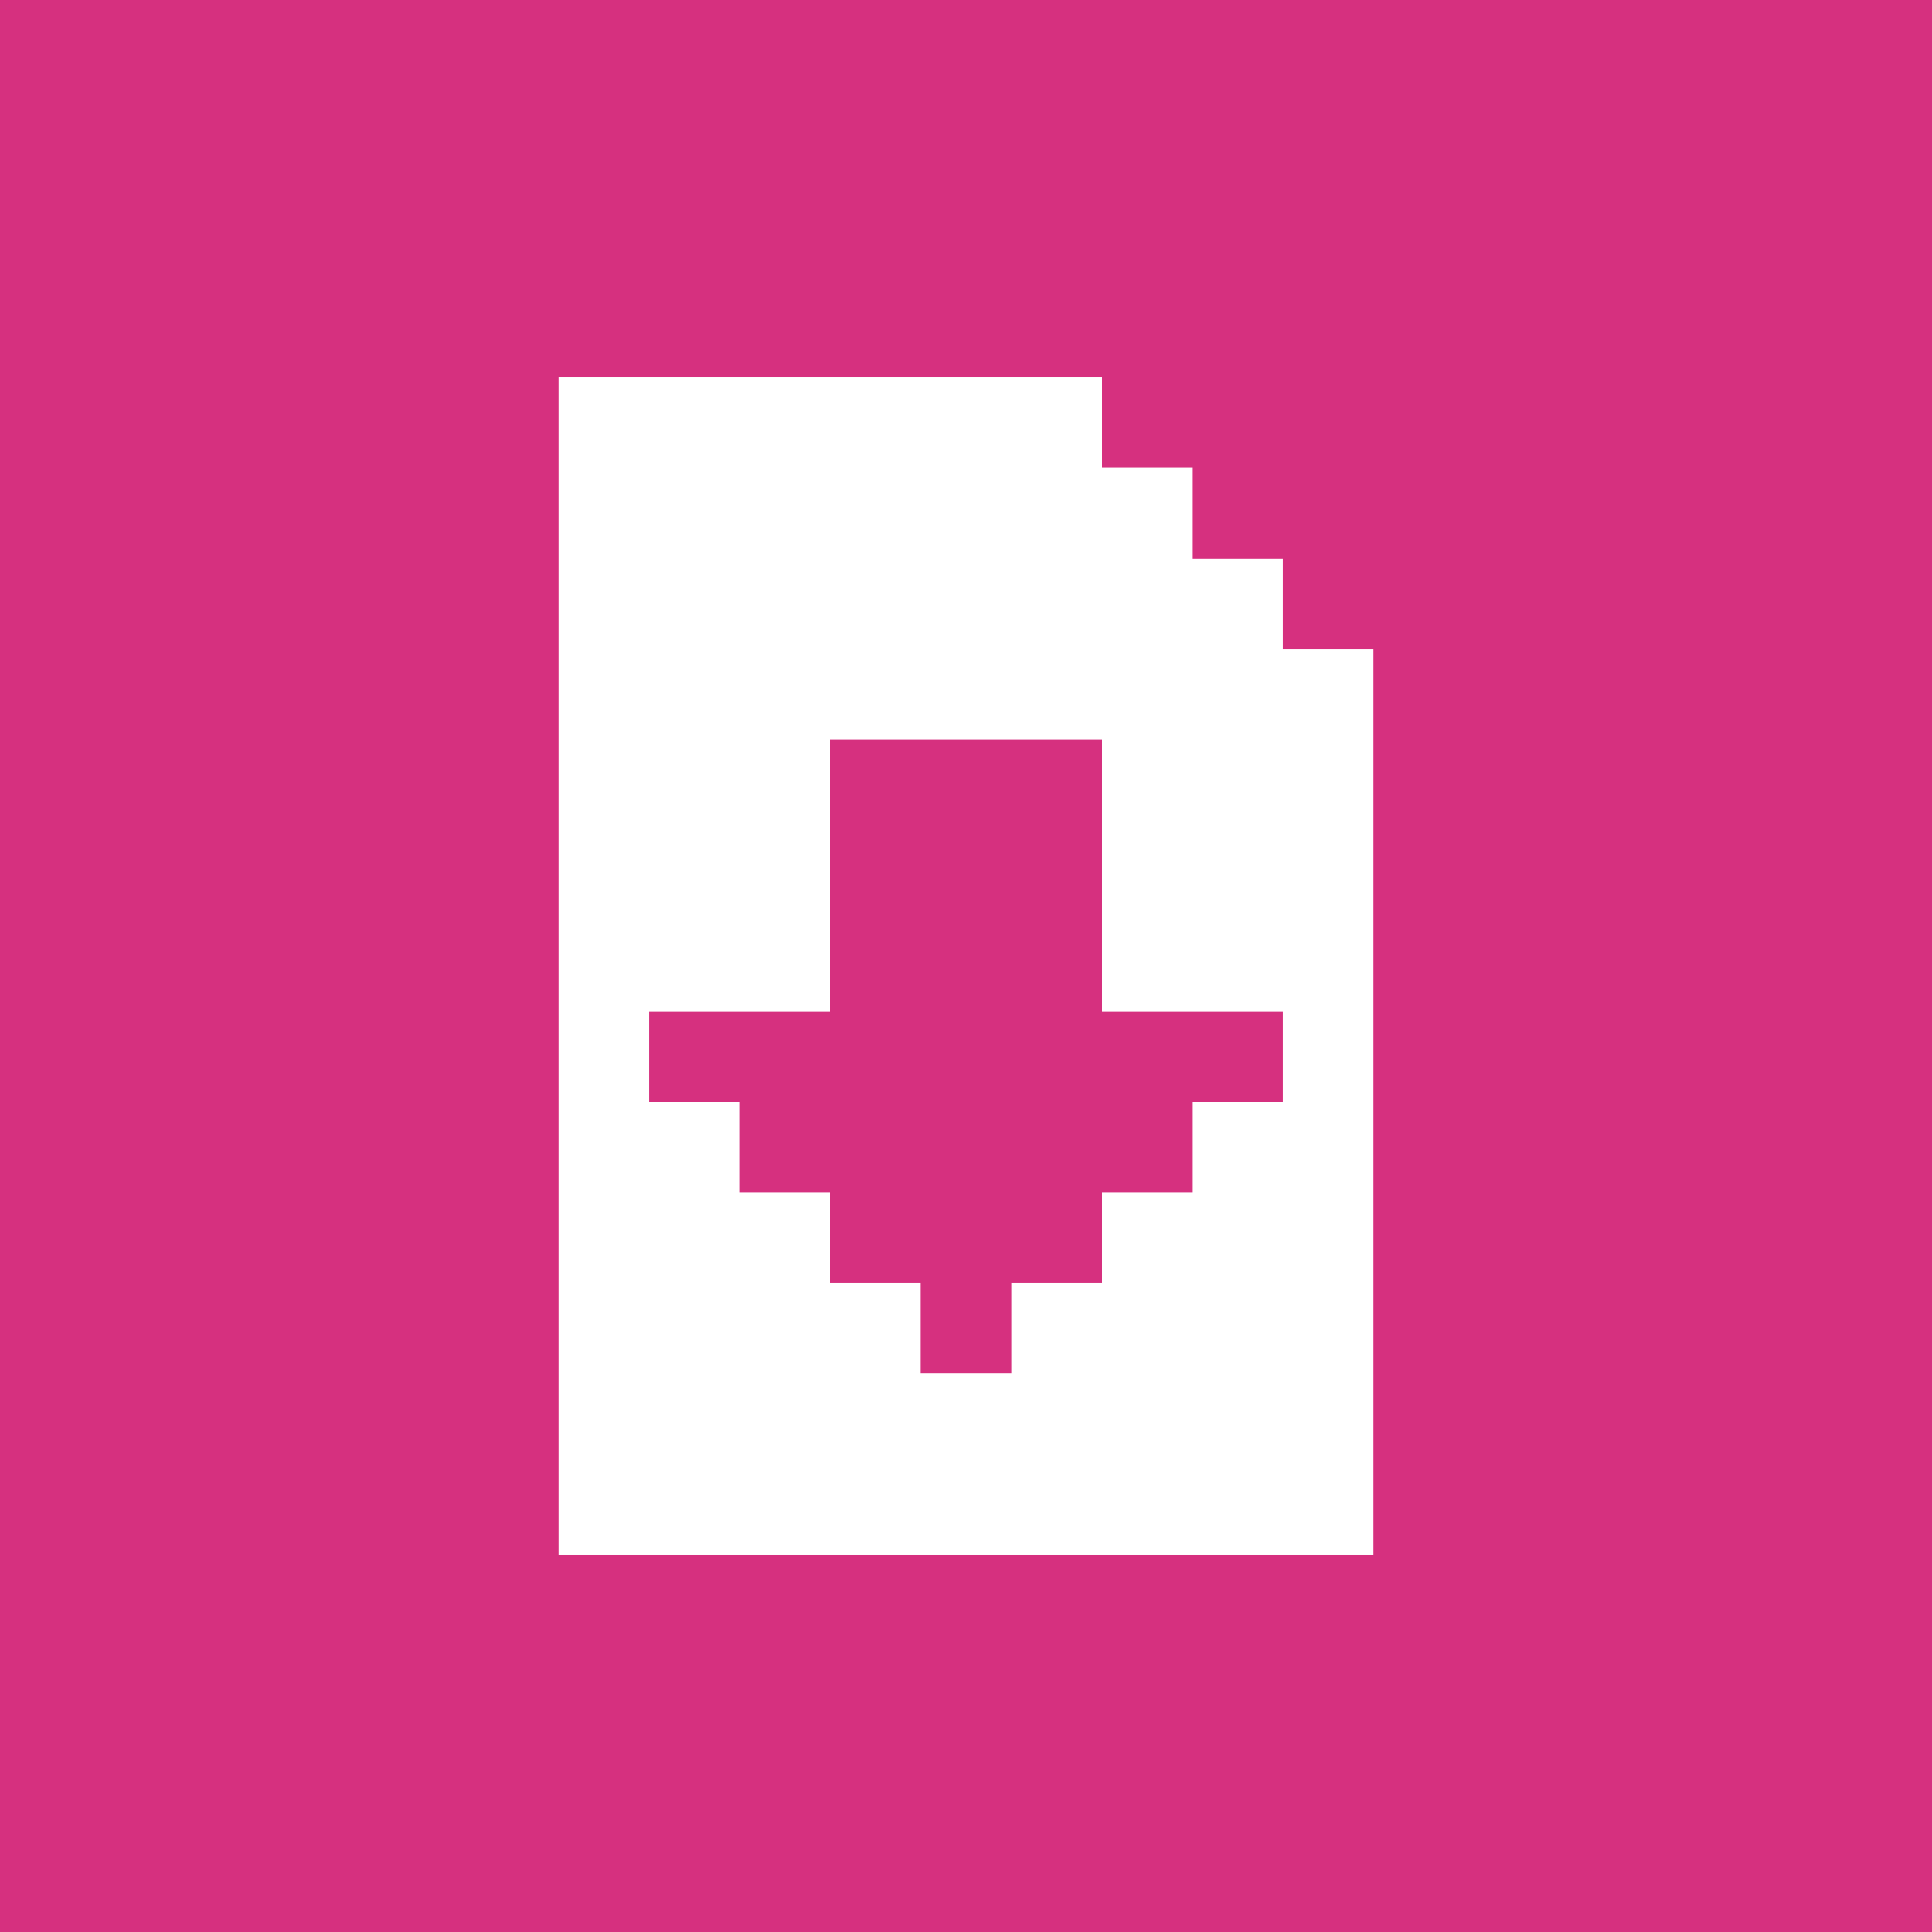
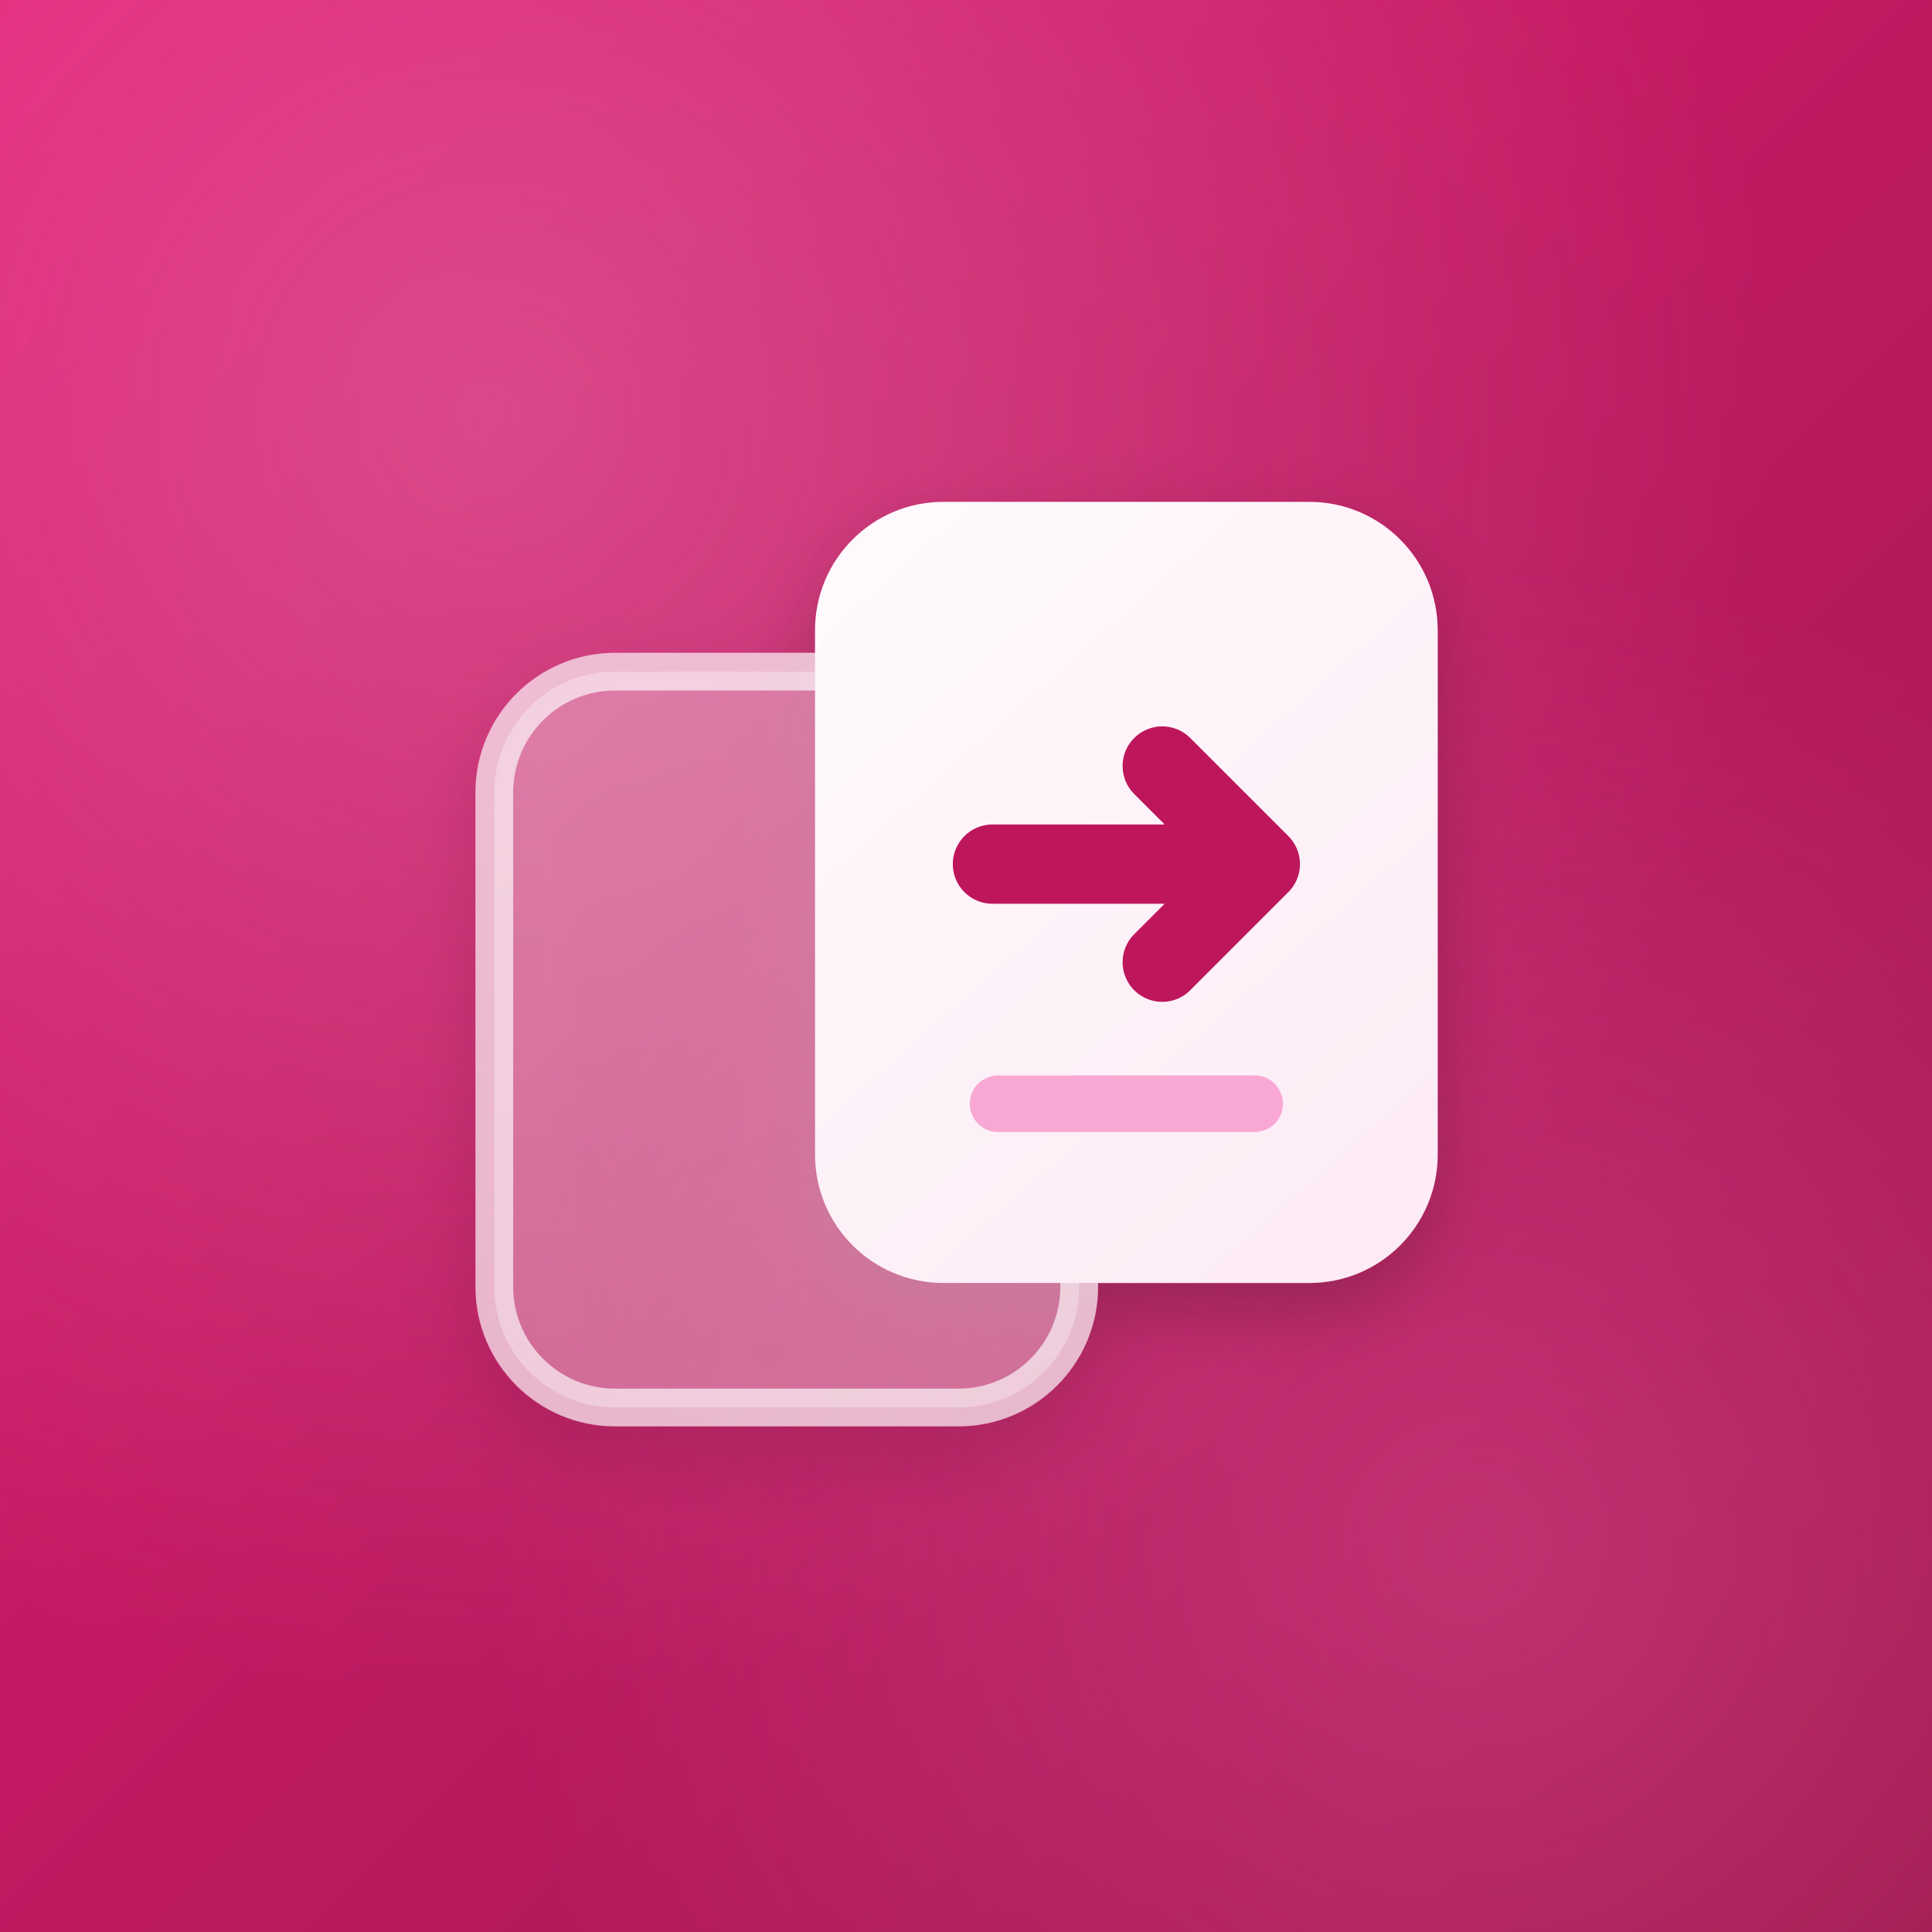
- <svg xmlns="http://www.w3.org/2000/svg" viewBox="0 0 1024 1024" shape-rendering="crispEdges">
-   <rect width="1024" height="1024" fill="#D6307F" />
-   <path fill="#FFFFFF" d="M296 200h48v624h-48zM680 344h48v480h-48zM344 200h240v48h-240zM344 248h288v48h-288zM344 296h336v96h-336zM344 392h96v144h-96zM584 392h96v144h-96zM344 584h48v48h-48zM632 584h48v48h-48zM344 632h96v48h-96zM584 632h96v48h-96zM344 680h144v48h-144zM536 680h144v48h-144zM344 728h336v96h-336z" />
+ <svg xmlns="http://www.w3.org/2000/svg" viewBox="0 0 1024 1024" width="1024" height="1024">
+   <defs>
+     <linearGradient id="bgGrad" x1="0" y1="0" x2="1024" y2="1024" gradientUnits="userSpaceOnUse">
+       <stop offset="0%" stop-color="#E11D74" />
+       <stop offset="100%" stop-color="#9D174D" />
+     </linearGradient>
+     <radialGradient id="topGlow" cx="260" cy="220" r="680" gradientUnits="userSpaceOnUse">
+       <stop offset="0%" stop-color="#FBCFE8" stop-opacity="0.25" />
+       <stop offset="100%" stop-color="#FBCFE8" stop-opacity="0" />
+     </radialGradient>
+     <radialGradient id="botGlow" cx="780" cy="820" r="520" gradientUnits="userSpaceOnUse">
+       <stop offset="0%" stop-color="#F472B6" stop-opacity="0.28" />
+       <stop offset="100%" stop-color="#F472B6" stop-opacity="0" />
+     </radialGradient>
+     <filter id="sh" x="-20%" y="-20%" width="140%" height="140%">
+       <feDropShadow dx="0" dy="16" stdDeviation="20" flood-color="#000000" flood-opacity="0.22" />
+     </filter>
+     <linearGradient id="fg" x1="256" y1="220" x2="768" y2="800" gradientUnits="userSpaceOnUse">
+       <stop offset="0%" stop-color="#FFFFFF" />
+       <stop offset="100%" stop-color="#FCE7F3" />
+     </linearGradient>
+   </defs>
+   <rect width="1024" height="1024" fill="url(#bgGrad)" />
+   <rect width="1024" height="1024" fill="url(#topGlow)" />
+   <rect width="1024" height="1024" fill="url(#botGlow)" />
+   <g filter="url(#sh)">
+     <rect x="262" y="356" width="310" height="390" rx="64" fill="#FFFFFF" fill-opacity="0.30" stroke="#FFFFFF" stroke-opacity="0.65" stroke-width="20" />
+     <rect x="432" y="266" width="330" height="414" rx="68" fill="url(#fg)" />
+     <path d="M 526 458 H 668 M 616 406 L 668 458 L 616 510" fill="none" stroke="#BE185D" stroke-width="42" stroke-linecap="round" stroke-linejoin="round" />
+     <rect x="514" y="570" width="166" height="30" rx="15" fill="#F9A8D4" />
+   </g>
</svg>
